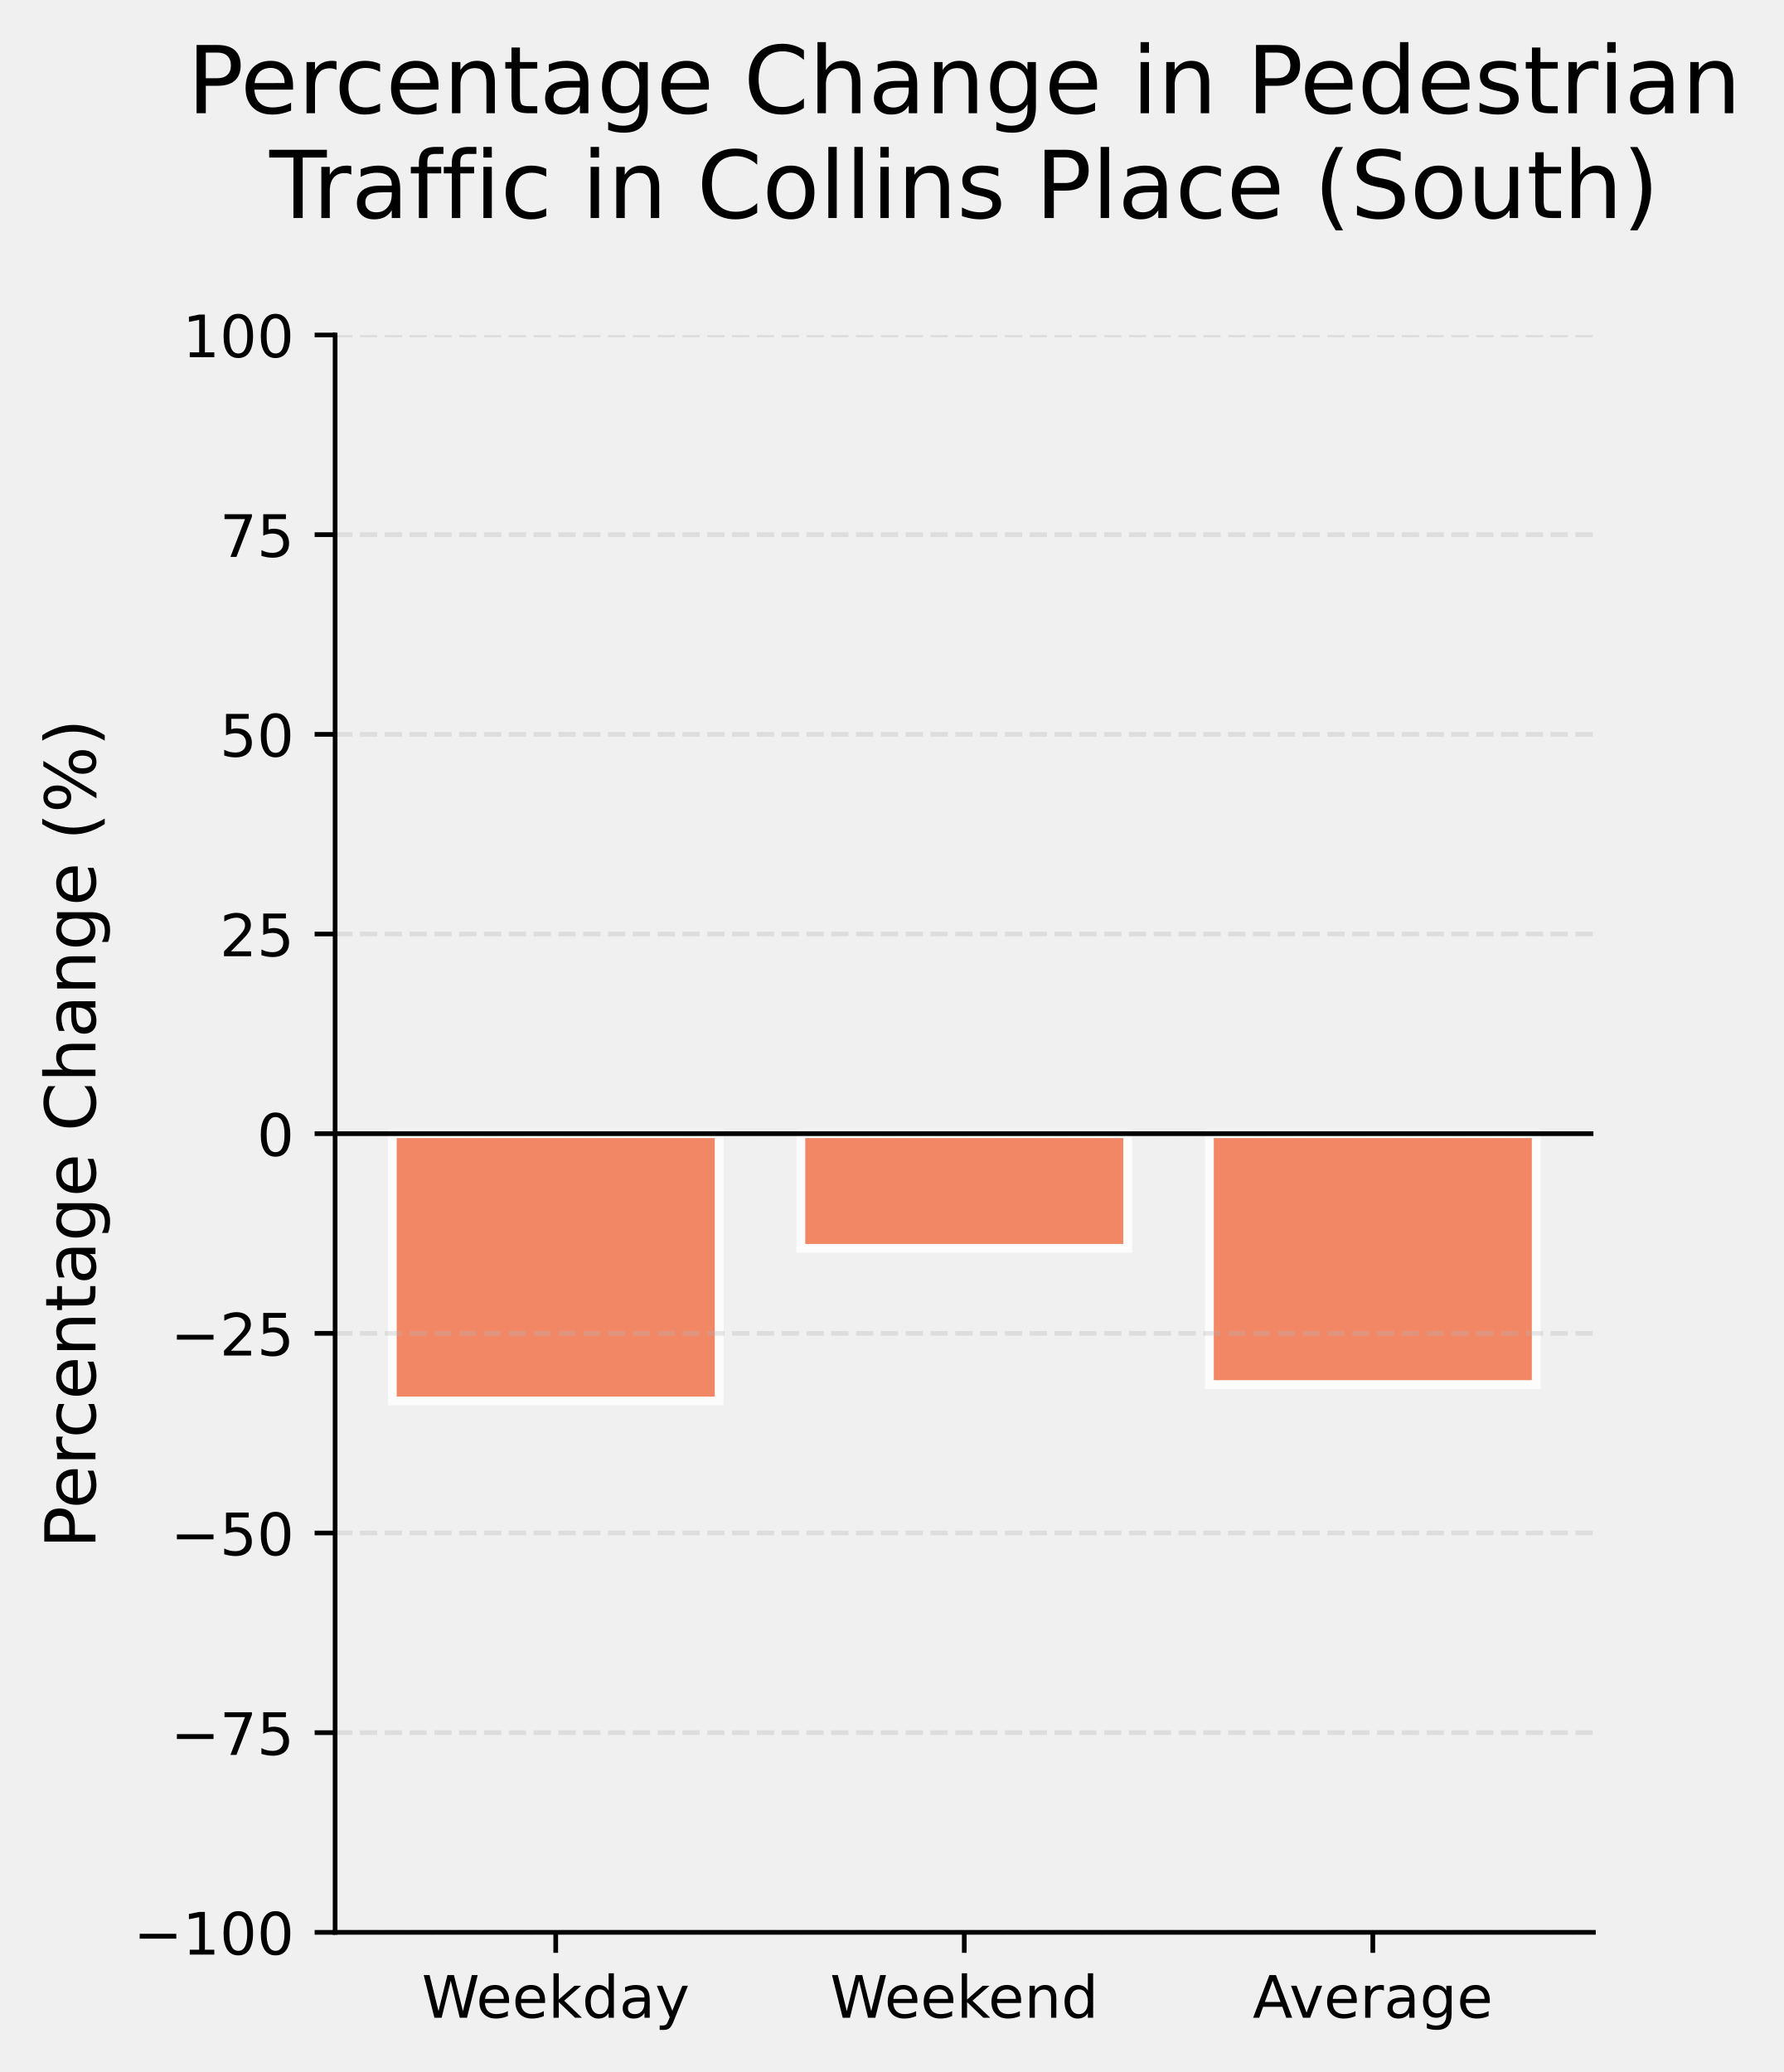
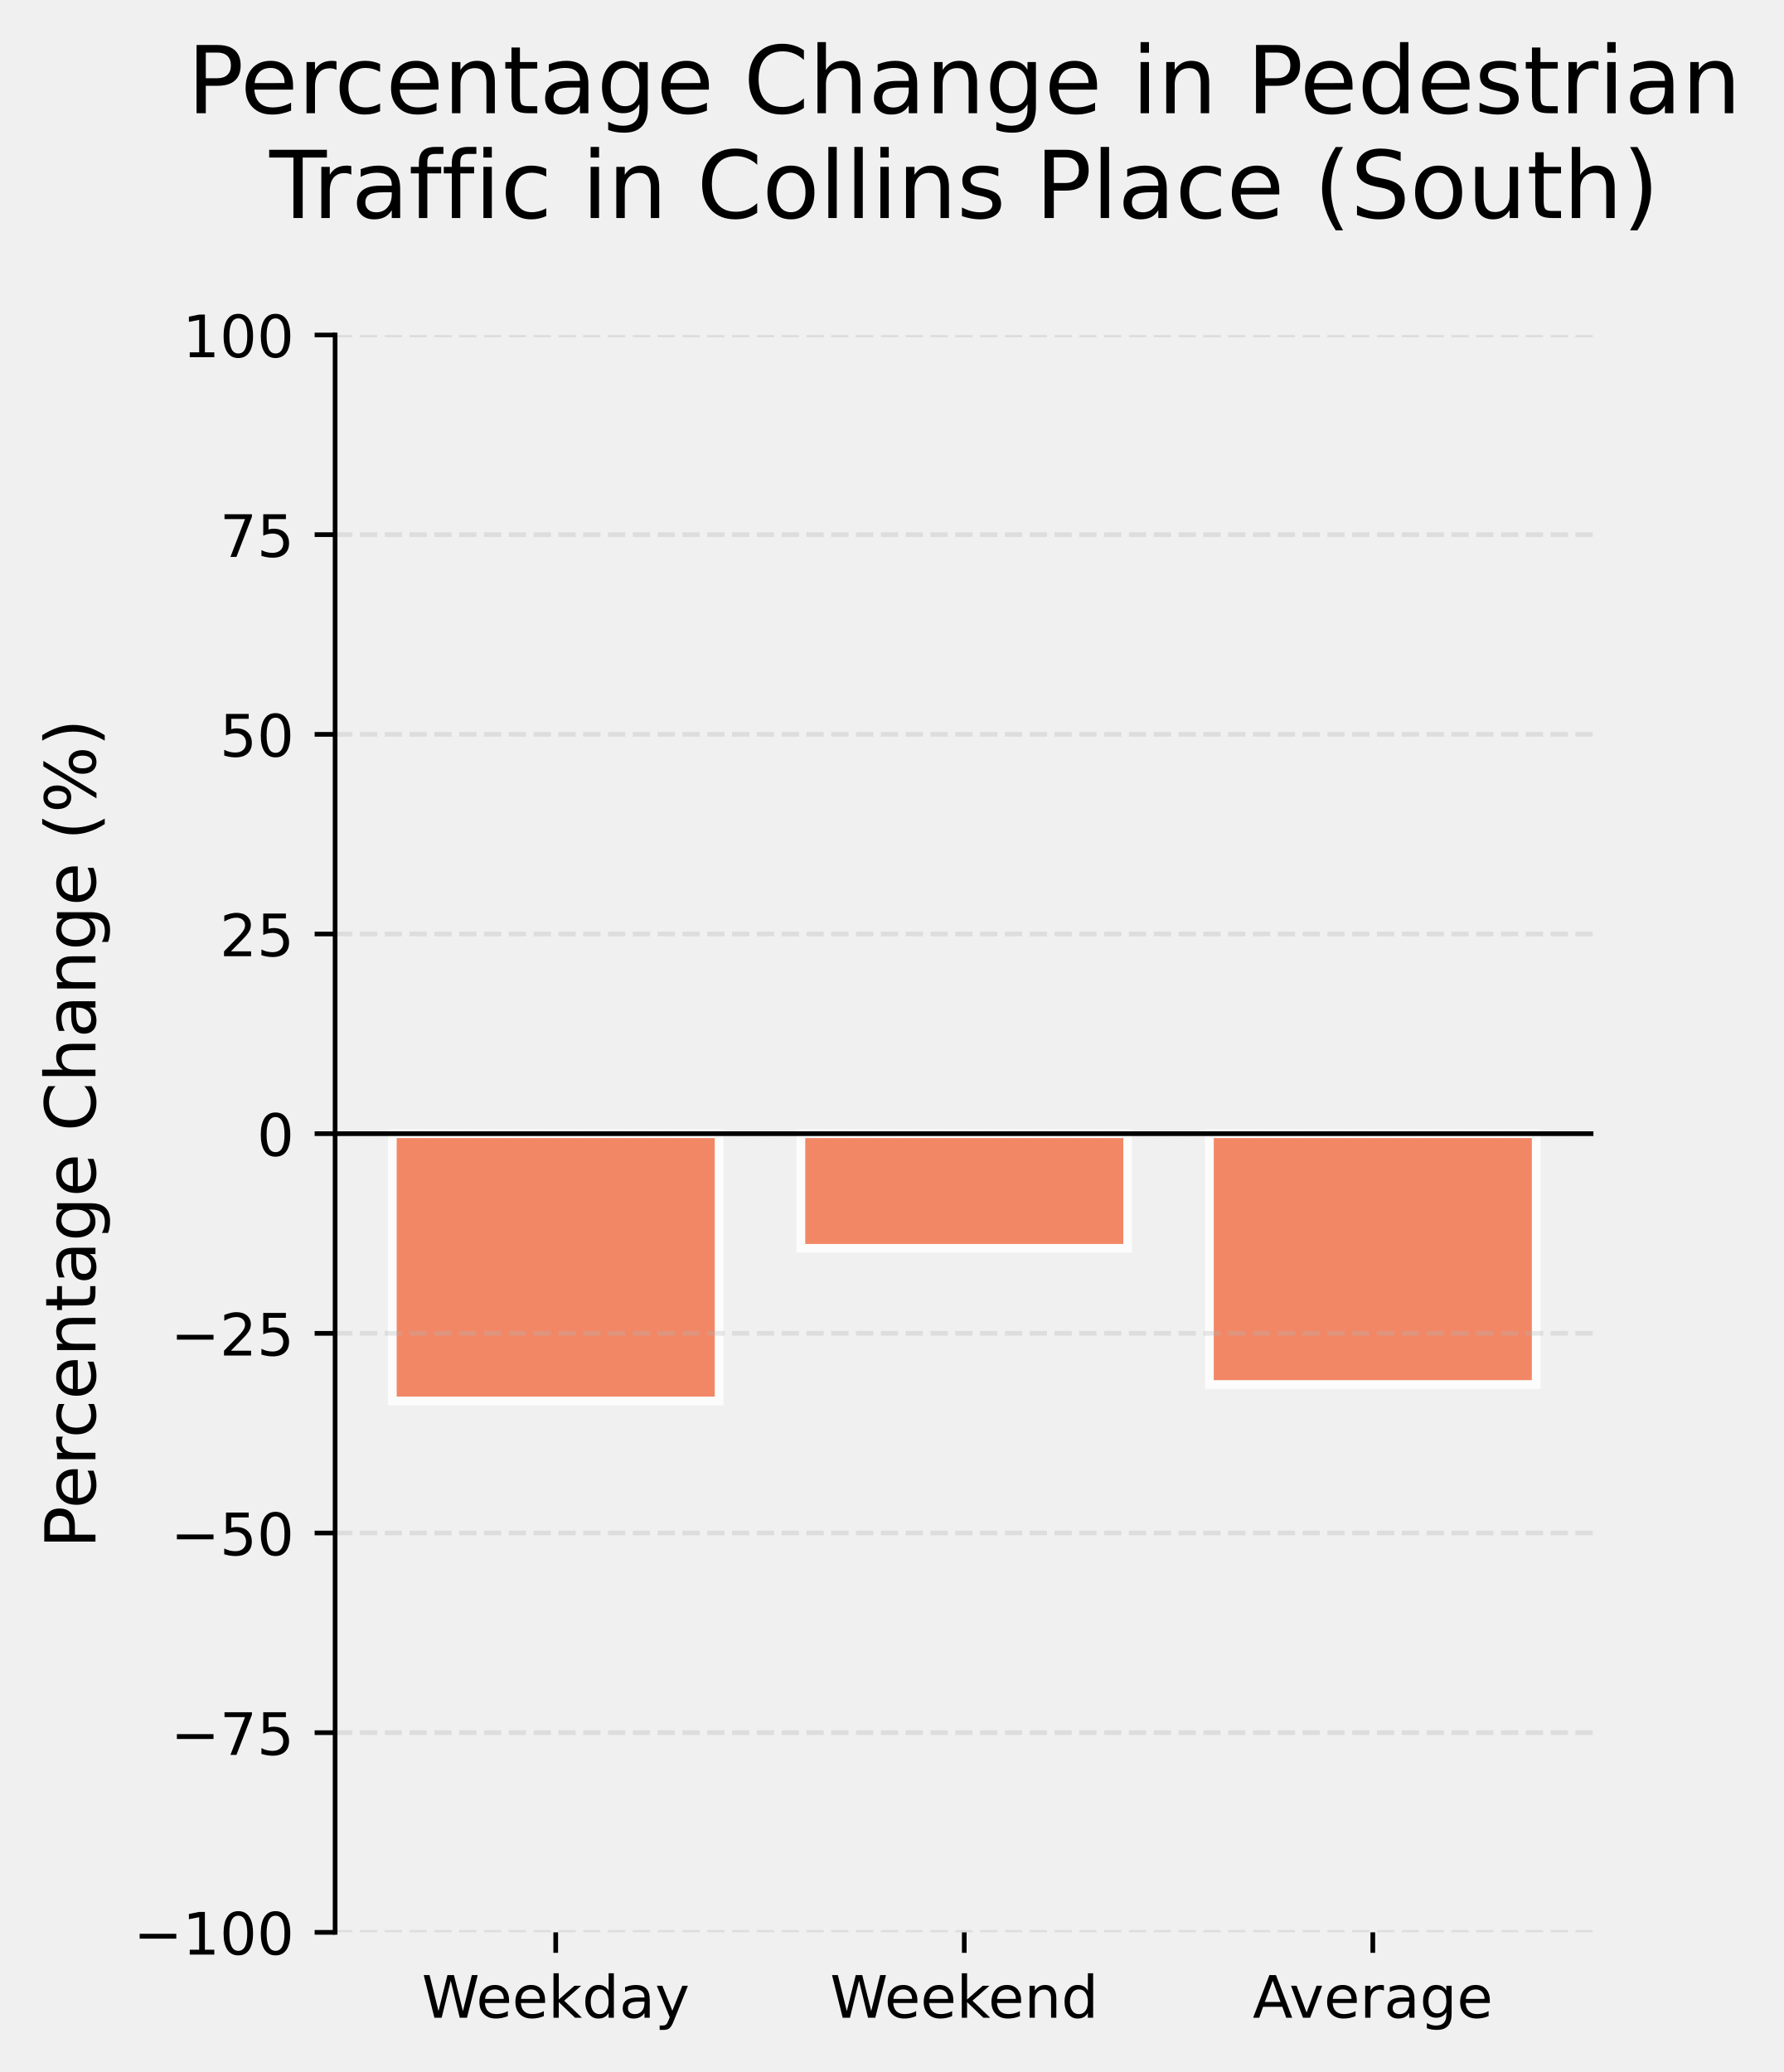
<svg xmlns="http://www.w3.org/2000/svg" xmlns:xlink="http://www.w3.org/1999/xlink" width="304.812pt" height="354.248pt" viewBox="0 0 304.812 354.248" version="1.1">
  <defs>
    <style type="text/css">*{stroke-linejoin: round; stroke-linecap: butt}</style>
  </defs>
  <g id="figure_1">
    <g id="patch_1">
      <path d="M 0 354.248  L 304.812 354.248  L 304.812 0  L 0 0  L 0 354.248  z " style="fill: none" />
    </g>
    <g id="axes_1">
      <g id="patch_2">
        <path d="M 57.281 330.37  L 272.361 330.37  L 272.361 57.274  L 57.281 57.274  L 57.281 330.37  z " style="fill: none" />
      </g>
      <g id="patch_3">
-         <path d="M 67.057 193.822  L 122.922 193.822  L 122.922 239.529  L 67.057 239.529  z " clip-path="url(#p37775b4187)" style="fill: #f36d43; opacity: 0.8; stroke: #ffffff; stroke-width: 1.5; stroke-linejoin: miter" />
+         <path d="M 67.057 193.822  L 122.922 193.822  L 122.922 239.529  L 67.057 239.529  z " clip-path="url(#p3addc71aba)" style="fill: #f36d43; opacity: 0.8; stroke: #ffffff; stroke-width: 1.5; stroke-linejoin: miter" />
      </g>
      <g id="patch_4">
-         <path d="M 136.888 193.822  L 192.753 193.822  L 192.753 213.43  L 136.888 213.43  z " clip-path="url(#p37775b4187)" style="fill: #f36d43; opacity: 0.8; stroke: #ffffff; stroke-width: 1.5; stroke-linejoin: miter" />
+         <path d="M 136.888 193.822  L 192.753 193.822  L 192.753 213.43  L 136.888 213.43  z " clip-path="url(#p3addc71aba)" style="fill: #f36d43; opacity: 0.8; stroke: #ffffff; stroke-width: 1.5; stroke-linejoin: miter" />
      </g>
      <g id="patch_5">
-         <path d="M 206.72 193.822  L 262.585 193.822  L 262.585 236.716  L 206.72 236.716  z " clip-path="url(#p37775b4187)" style="fill: #f36d43; opacity: 0.8; stroke: #ffffff; stroke-width: 1.5; stroke-linejoin: miter" />
+         <path d="M 206.72 193.822  L 262.585 193.822  L 262.585 236.716  L 206.72 236.716  z " clip-path="url(#p3addc71aba)" style="fill: #f36d43; opacity: 0.8; stroke: #ffffff; stroke-width: 1.5; stroke-linejoin: miter" />
      </g>
      <g id="matplotlib.axis_1">
        <g id="xtick_1">
          <g id="line2d_1">
            <defs>
-               <path id="me9bfffc515" d="M 0 0  L 0 3.5  " style="stroke: #000000; stroke-width: 0.8" />
+               <path id="mac07d79edf" d="M 0 0  L 0 3.5  " style="stroke: #000000; stroke-width: 0.8" />
            </defs>
            <g>
-               <use xlink:href="#me9bfffc515" x="94.99" y="330.37" style="stroke: #000000; stroke-width: 0.8" />
+               <use xlink:href="#mac07d79edf" x="94.99" y="330.37" style="stroke: #000000; stroke-width: 0.8" />
            </g>
          </g>
          <g id="text_1">
            <g transform="translate(72.09368 344.9684) scale(0.1 -0.1)">
              <defs>
                <path id="DejaVuSans-57" d="M 213 4666  L 850 4666  L 1831 722  L 2809 4666  L 3519 4666  L 4500 722  L 5478 4666  L 6119 4666  L 4947 0  L 4153 0  L 3169 4050  L 2175 0  L 1381 0  L 213 4666  z " transform="scale(0.015625)" />
                <path id="DejaVuSans-65" d="M 3597 1894  L 3597 1613  L 953 1613  Q 991 1019 1311 708  Q 1631 397 2203 397  Q 2534 397 2845 478  Q 3156 559 3463 722  L 3463 178  Q 3153 47 2828 -22  Q 2503 -91 2169 -91  Q 1331 -91 842 396  Q 353 884 353 1716  Q 353 2575 817 3079  Q 1281 3584 2069 3584  Q 2775 3584 3186 3129  Q 3597 2675 3597 1894  z M 3022 2063  Q 3016 2534 2758 2815  Q 2500 3097 2075 3097  Q 1594 3097 1305 2825  Q 1016 2553 972 2059  L 3022 2063  z " transform="scale(0.015625)" />
                <path id="DejaVuSans-6b" d="M 581 4863  L 1159 4863  L 1159 1991  L 2875 3500  L 3609 3500  L 1753 1863  L 3688 0  L 2938 0  L 1159 1709  L 1159 0  L 581 0  L 581 4863  z " transform="scale(0.015625)" />
                <path id="DejaVuSans-64" d="M 2906 2969  L 2906 4863  L 3481 4863  L 3481 0  L 2906 0  L 2906 525  Q 2725 213 2448 61  Q 2172 -91 1784 -91  Q 1150 -91 751 415  Q 353 922 353 1747  Q 353 2572 751 3078  Q 1150 3584 1784 3584  Q 2172 3584 2448 3432  Q 2725 3281 2906 2969  z M 947 1747  Q 947 1113 1208 752  Q 1469 391 1925 391  Q 2381 391 2643 752  Q 2906 1113 2906 1747  Q 2906 2381 2643 2742  Q 2381 3103 1925 3103  Q 1469 3103 1208 2742  Q 947 2381 947 1747  z " transform="scale(0.015625)" />
                <path id="DejaVuSans-61" d="M 2194 1759  Q 1497 1759 1228 1600  Q 959 1441 959 1056  Q 959 750 1161 570  Q 1363 391 1709 391  Q 2188 391 2477 730  Q 2766 1069 2766 1631  L 2766 1759  L 2194 1759  z M 3341 1997  L 3341 0  L 2766 0  L 2766 531  Q 2569 213 2275 61  Q 1981 -91 1556 -91  Q 1019 -91 701 211  Q 384 513 384 1019  Q 384 1609 779 1909  Q 1175 2209 1959 2209  L 2766 2209  L 2766 2266  Q 2766 2663 2505 2880  Q 2244 3097 1772 3097  Q 1472 3097 1187 3025  Q 903 2953 641 2809  L 641 3341  Q 956 3463 1253 3523  Q 1550 3584 1831 3584  Q 2591 3584 2966 3190  Q 3341 2797 3341 1997  z " transform="scale(0.015625)" />
                <path id="DejaVuSans-79" d="M 2059 -325  Q 1816 -950 1584 -1140  Q 1353 -1331 966 -1331  L 506 -1331  L 506 -850  L 844 -850  Q 1081 -850 1212 -737  Q 1344 -625 1503 -206  L 1606 56  L 191 3500  L 800 3500  L 1894 763  L 2988 3500  L 3597 3500  L 2059 -325  z " transform="scale(0.015625)" />
              </defs>
              <use xlink:href="#DejaVuSans-57" />
              <use xlink:href="#DejaVuSans-65" transform="translate(93.00195 0)" />
              <use xlink:href="#DejaVuSans-65" transform="translate(154.5254 0)" />
              <use xlink:href="#DejaVuSans-6b" transform="translate(216.0488 0)" />
              <use xlink:href="#DejaVuSans-64" transform="translate(273.959 0)" />
              <use xlink:href="#DejaVuSans-61" transform="translate(337.4355 0)" />
              <use xlink:href="#DejaVuSans-79" transform="translate(398.7148 0)" />
            </g>
          </g>
        </g>
        <g id="xtick_2">
          <g id="line2d_2">
            <g>
-               <use xlink:href="#me9bfffc515" x="164.821" y="330.37" style="stroke: #000000; stroke-width: 0.8" />
+               <use xlink:href="#mac07d79edf" x="164.821" y="330.37" style="stroke: #000000; stroke-width: 0.8" />
            </g>
          </g>
          <g id="text_2">
            <g transform="translate(141.8842 344.9684) scale(0.1 -0.1)">
              <defs>
                <path id="DejaVuSans-6e" d="M 3513 2113  L 3513 0  L 2938 0  L 2938 2094  Q 2938 2591 2744 2837  Q 2550 3084 2163 3084  Q 1697 3084 1428 2787  Q 1159 2491 1159 1978  L 1159 0  L 581 0  L 581 3500  L 1159 3500  L 1159 2956  Q 1366 3272 1645 3428  Q 1925 3584 2291 3584  Q 2894 3584 3203 3211  Q 3513 2838 3513 2113  z " transform="scale(0.015625)" />
              </defs>
              <use xlink:href="#DejaVuSans-57" />
              <use xlink:href="#DejaVuSans-65" transform="translate(93.00195 0)" />
              <use xlink:href="#DejaVuSans-65" transform="translate(154.5254 0)" />
              <use xlink:href="#DejaVuSans-6b" transform="translate(216.0488 0)" />
              <use xlink:href="#DejaVuSans-65" transform="translate(270.334 0)" />
              <use xlink:href="#DejaVuSans-6e" transform="translate(331.8574 0)" />
              <use xlink:href="#DejaVuSans-64" transform="translate(395.2363 0)" />
            </g>
          </g>
        </g>
        <g id="xtick_3">
          <g id="line2d_3">
            <g>
-               <use xlink:href="#me9bfffc515" x="234.652" y="330.37" style="stroke: #000000; stroke-width: 0.8" />
+               <use xlink:href="#mac07d79edf" x="234.652" y="330.37" style="stroke: #000000; stroke-width: 0.8" />
            </g>
          </g>
          <g id="text_3">
            <g transform="translate(214.1193 344.9684) scale(0.1 -0.1)">
              <defs>
                <path id="DejaVuSans-41" d="M 2188 4044  L 1331 1722  L 3047 1722  L 2188 4044  z M 1831 4666  L 2547 4666  L 4325 0  L 3669 0  L 3244 1197  L 1141 1197  L 716 0  L 50 0  L 1831 4666  z " transform="scale(0.015625)" />
                <path id="DejaVuSans-76" d="M 191 3500  L 800 3500  L 1894 563  L 2988 3500  L 3597 3500  L 2284 0  L 1503 0  L 191 3500  z " transform="scale(0.015625)" />
                <path id="DejaVuSans-72" d="M 2631 2963  Q 2534 3019 2420 3045  Q 2306 3072 2169 3072  Q 1681 3072 1420 2755  Q 1159 2438 1159 1844  L 1159 0  L 581 0  L 581 3500  L 1159 3500  L 1159 2956  Q 1341 3275 1631 3429  Q 1922 3584 2338 3584  Q 2397 3584 2469 3576  Q 2541 3569 2628 3553  L 2631 2963  z " transform="scale(0.015625)" />
                <path id="DejaVuSans-67" d="M 2906 1791  Q 2906 2416 2648 2759  Q 2391 3103 1925 3103  Q 1463 3103 1205 2759  Q 947 2416 947 1791  Q 947 1169 1205 825  Q 1463 481 1925 481  Q 2391 481 2648 825  Q 2906 1169 2906 1791  z M 3481 434  Q 3481 -459 3084 -895  Q 2688 -1331 1869 -1331  Q 1566 -1331 1297 -1286  Q 1028 -1241 775 -1147  L 775 -588  Q 1028 -725 1275 -790  Q 1522 -856 1778 -856  Q 2344 -856 2625 -561  Q 2906 -266 2906 331  L 2906 616  Q 2728 306 2450 153  Q 2172 0 1784 0  Q 1141 0 747 490  Q 353 981 353 1791  Q 353 2603 747 3093  Q 1141 3584 1784 3584  Q 2172 3584 2450 3431  Q 2728 3278 2906 2969  L 2906 3500  L 3481 3500  L 3481 434  z " transform="scale(0.015625)" />
              </defs>
              <use xlink:href="#DejaVuSans-41" />
              <use xlink:href="#DejaVuSans-76" transform="translate(62.5332 0)" />
              <use xlink:href="#DejaVuSans-65" transform="translate(121.7129 0)" />
              <use xlink:href="#DejaVuSans-72" transform="translate(183.2363 0)" />
              <use xlink:href="#DejaVuSans-61" transform="translate(224.3496 0)" />
              <use xlink:href="#DejaVuSans-67" transform="translate(285.6289 0)" />
              <use xlink:href="#DejaVuSans-65" transform="translate(349.1055 0)" />
            </g>
          </g>
        </g>
      </g>
      <g id="matplotlib.axis_2">
        <g id="ytick_1">
          <g id="line2d_4">
-             <path d="M 57.281 330.37  L 272.361 330.37  " clip-path="url(#p37775b4187)" style="fill: none; stroke-dasharray: 2.96,1.28; stroke-dashoffset: 0; stroke: #b0b0b0; stroke-opacity: 0.3; stroke-width: 0.8" />
+             <path d="M 57.281 330.37  L 272.361 330.37  " clip-path="url(#p3addc71aba)" style="fill: none; stroke-dasharray: 2.96,1.28; stroke-dashoffset: 0; stroke: #b0b0b0; stroke-opacity: 0.3; stroke-width: 0.8" />
          </g>
          <g id="line2d_5">
            <defs>
-               <path id="m3c36121fc6" d="M 0 0  L -3.5 0  " style="stroke: #000000; stroke-width: 0.8" />
+               <path id="m66ead1c24c" d="M 0 0  L -3.5 0  " style="stroke: #000000; stroke-width: 0.8" />
            </defs>
            <g>
-               <use xlink:href="#m3c36121fc6" x="57.281" y="330.37" style="stroke: #000000; stroke-width: 0.8" />
+               <use xlink:href="#m66ead1c24c" x="57.281" y="330.37" style="stroke: #000000; stroke-width: 0.8" />
            </g>
          </g>
          <g id="text_4">
            <g transform="translate(22.81375 334.1692) scale(0.1 -0.1)">
              <defs>
                <path id="DejaVuSans-2212" d="M 678 2272  L 4684 2272  L 4684 1741  L 678 1741  L 678 2272  z " transform="scale(0.015625)" />
                <path id="DejaVuSans-31" d="M 794 531  L 1825 531  L 1825 4091  L 703 3866  L 703 4441  L 1819 4666  L 2450 4666  L 2450 531  L 3481 531  L 3481 0  L 794 0  L 794 531  z " transform="scale(0.015625)" />
                <path id="DejaVuSans-30" d="M 2034 4250  Q 1547 4250 1301 3770  Q 1056 3291 1056 2328  Q 1056 1369 1301 889  Q 1547 409 2034 409  Q 2525 409 2770 889  Q 3016 1369 3016 2328  Q 3016 3291 2770 3770  Q 2525 4250 2034 4250  z M 2034 4750  Q 2819 4750 3233 4129  Q 3647 3509 3647 2328  Q 3647 1150 3233 529  Q 2819 -91 2034 -91  Q 1250 -91 836 529  Q 422 1150 422 2328  Q 422 3509 836 4129  Q 1250 4750 2034 4750  z " transform="scale(0.015625)" />
              </defs>
              <use xlink:href="#DejaVuSans-2212" />
              <use xlink:href="#DejaVuSans-31" transform="translate(83.78906 0)" />
              <use xlink:href="#DejaVuSans-30" transform="translate(147.4121 0)" />
              <use xlink:href="#DejaVuSans-30" transform="translate(211.0352 0)" />
            </g>
          </g>
        </g>
        <g id="ytick_2">
          <g id="line2d_6">
-             <path d="M 57.281 296.233  L 272.361 296.233  " clip-path="url(#p37775b4187)" style="fill: none; stroke-dasharray: 2.96,1.28; stroke-dashoffset: 0; stroke: #b0b0b0; stroke-opacity: 0.3; stroke-width: 0.8" />
+             <path d="M 57.281 296.233  L 272.361 296.233  " clip-path="url(#p3addc71aba)" style="fill: none; stroke-dasharray: 2.96,1.28; stroke-dashoffset: 0; stroke: #b0b0b0; stroke-opacity: 0.3; stroke-width: 0.8" />
          </g>
          <g id="line2d_7">
            <g>
-               <use xlink:href="#m3c36121fc6" x="57.281" y="296.233" style="stroke: #000000; stroke-width: 0.8" />
+               <use xlink:href="#m66ead1c24c" x="57.281" y="296.233" style="stroke: #000000; stroke-width: 0.8" />
            </g>
          </g>
          <g id="text_5">
            <g transform="translate(29.17625 300.0322) scale(0.1 -0.1)">
              <defs>
                <path id="DejaVuSans-37" d="M 525 4666  L 3525 4666  L 3525 4397  L 1831 0  L 1172 0  L 2766 4134  L 525 4134  L 525 4666  z " transform="scale(0.015625)" />
                <path id="DejaVuSans-35" d="M 691 4666  L 3169 4666  L 3169 4134  L 1269 4134  L 1269 2991  Q 1406 3038 1543 3061  Q 1681 3084 1819 3084  Q 2600 3084 3056 2656  Q 3513 2228 3513 1497  Q 3513 744 3044 326  Q 2575 -91 1722 -91  Q 1428 -91 1123 -41  Q 819 9 494 109  L 494 744  Q 775 591 1075 516  Q 1375 441 1709 441  Q 2250 441 2565 725  Q 2881 1009 2881 1497  Q 2881 1984 2565 2268  Q 2250 2553 1709 2553  Q 1456 2553 1204 2497  Q 953 2441 691 2322  L 691 4666  z " transform="scale(0.015625)" />
              </defs>
              <use xlink:href="#DejaVuSans-2212" />
              <use xlink:href="#DejaVuSans-37" transform="translate(83.78906 0)" />
              <use xlink:href="#DejaVuSans-35" transform="translate(147.4121 0)" />
            </g>
          </g>
        </g>
        <g id="ytick_3">
          <g id="line2d_8">
-             <path d="M 57.281 262.096  L 272.361 262.096  " clip-path="url(#p37775b4187)" style="fill: none; stroke-dasharray: 2.96,1.28; stroke-dashoffset: 0; stroke: #b0b0b0; stroke-opacity: 0.3; stroke-width: 0.8" />
+             <path d="M 57.281 262.096  L 272.361 262.096  " clip-path="url(#p3addc71aba)" style="fill: none; stroke-dasharray: 2.96,1.28; stroke-dashoffset: 0; stroke: #b0b0b0; stroke-opacity: 0.3; stroke-width: 0.8" />
          </g>
          <g id="line2d_9">
            <g>
-               <use xlink:href="#m3c36121fc6" x="57.281" y="262.096" style="stroke: #000000; stroke-width: 0.8" />
+               <use xlink:href="#m66ead1c24c" x="57.281" y="262.096" style="stroke: #000000; stroke-width: 0.8" />
            </g>
          </g>
          <g id="text_6">
            <g transform="translate(29.17625 265.8952) scale(0.1 -0.1)">
              <use xlink:href="#DejaVuSans-2212" />
              <use xlink:href="#DejaVuSans-35" transform="translate(83.78906 0)" />
              <use xlink:href="#DejaVuSans-30" transform="translate(147.4121 0)" />
            </g>
          </g>
        </g>
        <g id="ytick_4">
          <g id="line2d_10">
-             <path d="M 57.281 227.959  L 272.361 227.959  " clip-path="url(#p37775b4187)" style="fill: none; stroke-dasharray: 2.96,1.28; stroke-dashoffset: 0; stroke: #b0b0b0; stroke-opacity: 0.3; stroke-width: 0.8" />
+             <path d="M 57.281 227.959  L 272.361 227.959  " clip-path="url(#p3addc71aba)" style="fill: none; stroke-dasharray: 2.96,1.28; stroke-dashoffset: 0; stroke: #b0b0b0; stroke-opacity: 0.3; stroke-width: 0.8" />
          </g>
          <g id="line2d_11">
            <g>
-               <use xlink:href="#m3c36121fc6" x="57.281" y="227.959" style="stroke: #000000; stroke-width: 0.8" />
+               <use xlink:href="#m66ead1c24c" x="57.281" y="227.959" style="stroke: #000000; stroke-width: 0.8" />
            </g>
          </g>
          <g id="text_7">
            <g transform="translate(29.17625 231.7582) scale(0.1 -0.1)">
              <defs>
                <path id="DejaVuSans-32" d="M 1228 531  L 3431 531  L 3431 0  L 469 0  L 469 531  Q 828 903 1448 1529  Q 2069 2156 2228 2338  Q 2531 2678 2651 2914  Q 2772 3150 2772 3378  Q 2772 3750 2511 3984  Q 2250 4219 1831 4219  Q 1534 4219 1204 4116  Q 875 4013 500 3803  L 500 4441  Q 881 4594 1212 4672  Q 1544 4750 1819 4750  Q 2544 4750 2975 4387  Q 3406 4025 3406 3419  Q 3406 3131 3298 2873  Q 3191 2616 2906 2266  Q 2828 2175 2409 1742  Q 1991 1309 1228 531  z " transform="scale(0.015625)" />
              </defs>
              <use xlink:href="#DejaVuSans-2212" />
              <use xlink:href="#DejaVuSans-32" transform="translate(83.78906 0)" />
              <use xlink:href="#DejaVuSans-35" transform="translate(147.4121 0)" />
            </g>
          </g>
        </g>
        <g id="ytick_5">
          <g id="line2d_12">
-             <path d="M 57.281 193.822  L 272.361 193.822  " clip-path="url(#p37775b4187)" style="fill: none; stroke-dasharray: 2.96,1.28; stroke-dashoffset: 0; stroke: #b0b0b0; stroke-opacity: 0.3; stroke-width: 0.8" />
+             <path d="M 57.281 193.822  L 272.361 193.822  " clip-path="url(#p3addc71aba)" style="fill: none; stroke-dasharray: 2.96,1.28; stroke-dashoffset: 0; stroke: #b0b0b0; stroke-opacity: 0.3; stroke-width: 0.8" />
          </g>
          <g id="line2d_13">
            <g>
-               <use xlink:href="#m3c36121fc6" x="57.281" y="193.822" style="stroke: #000000; stroke-width: 0.8" />
+               <use xlink:href="#m66ead1c24c" x="57.281" y="193.822" style="stroke: #000000; stroke-width: 0.8" />
            </g>
          </g>
          <g id="text_8">
            <g transform="translate(43.91844 197.6212) scale(0.1 -0.1)">
              <use xlink:href="#DejaVuSans-30" />
            </g>
          </g>
        </g>
        <g id="ytick_6">
          <g id="line2d_14">
-             <path d="M 57.281 159.685  L 272.361 159.685  " clip-path="url(#p37775b4187)" style="fill: none; stroke-dasharray: 2.96,1.28; stroke-dashoffset: 0; stroke: #b0b0b0; stroke-opacity: 0.3; stroke-width: 0.8" />
+             <path d="M 57.281 159.685  L 272.361 159.685  " clip-path="url(#p3addc71aba)" style="fill: none; stroke-dasharray: 2.96,1.28; stroke-dashoffset: 0; stroke: #b0b0b0; stroke-opacity: 0.3; stroke-width: 0.8" />
          </g>
          <g id="line2d_15">
            <g>
-               <use xlink:href="#m3c36121fc6" x="57.281" y="159.685" style="stroke: #000000; stroke-width: 0.8" />
+               <use xlink:href="#m66ead1c24c" x="57.281" y="159.685" style="stroke: #000000; stroke-width: 0.8" />
            </g>
          </g>
          <g id="text_9">
            <g transform="translate(37.55594 163.4842) scale(0.1 -0.1)">
              <use xlink:href="#DejaVuSans-32" />
              <use xlink:href="#DejaVuSans-35" transform="translate(63.62305 0)" />
            </g>
          </g>
        </g>
        <g id="ytick_7">
          <g id="line2d_16">
-             <path d="M 57.281 125.548  L 272.361 125.548  " clip-path="url(#p37775b4187)" style="fill: none; stroke-dasharray: 2.96,1.28; stroke-dashoffset: 0; stroke: #b0b0b0; stroke-opacity: 0.3; stroke-width: 0.8" />
+             <path d="M 57.281 125.548  L 272.361 125.548  " clip-path="url(#p3addc71aba)" style="fill: none; stroke-dasharray: 2.96,1.28; stroke-dashoffset: 0; stroke: #b0b0b0; stroke-opacity: 0.3; stroke-width: 0.8" />
          </g>
          <g id="line2d_17">
            <g>
-               <use xlink:href="#m3c36121fc6" x="57.281" y="125.548" style="stroke: #000000; stroke-width: 0.8" />
+               <use xlink:href="#m66ead1c24c" x="57.281" y="125.548" style="stroke: #000000; stroke-width: 0.8" />
            </g>
          </g>
          <g id="text_10">
            <g transform="translate(37.55594 129.3472) scale(0.1 -0.1)">
              <use xlink:href="#DejaVuSans-35" />
              <use xlink:href="#DejaVuSans-30" transform="translate(63.62305 0)" />
            </g>
          </g>
        </g>
        <g id="ytick_8">
          <g id="line2d_18">
-             <path d="M 57.281 91.411  L 272.361 91.411  " clip-path="url(#p37775b4187)" style="fill: none; stroke-dasharray: 2.96,1.28; stroke-dashoffset: 0; stroke: #b0b0b0; stroke-opacity: 0.3; stroke-width: 0.8" />
+             <path d="M 57.281 91.411  L 272.361 91.411  " clip-path="url(#p3addc71aba)" style="fill: none; stroke-dasharray: 2.96,1.28; stroke-dashoffset: 0; stroke: #b0b0b0; stroke-opacity: 0.3; stroke-width: 0.8" />
          </g>
          <g id="line2d_19">
            <g>
-               <use xlink:href="#m3c36121fc6" x="57.281" y="91.411" style="stroke: #000000; stroke-width: 0.8" />
+               <use xlink:href="#m66ead1c24c" x="57.281" y="91.411" style="stroke: #000000; stroke-width: 0.8" />
            </g>
          </g>
          <g id="text_11">
            <g transform="translate(37.55594 95.21022) scale(0.1 -0.1)">
              <use xlink:href="#DejaVuSans-37" />
              <use xlink:href="#DejaVuSans-35" transform="translate(63.62305 0)" />
            </g>
          </g>
        </g>
        <g id="ytick_9">
          <g id="line2d_20">
-             <path d="M 57.281 57.274  L 272.361 57.274  " clip-path="url(#p37775b4187)" style="fill: none; stroke-dasharray: 2.96,1.28; stroke-dashoffset: 0; stroke: #b0b0b0; stroke-opacity: 0.3; stroke-width: 0.8" />
+             <path d="M 57.281 57.274  L 272.361 57.274  " clip-path="url(#p3addc71aba)" style="fill: none; stroke-dasharray: 2.96,1.28; stroke-dashoffset: 0; stroke: #b0b0b0; stroke-opacity: 0.3; stroke-width: 0.8" />
          </g>
          <g id="line2d_21">
            <g>
-               <use xlink:href="#m3c36121fc6" x="57.281" y="57.274" style="stroke: #000000; stroke-width: 0.8" />
+               <use xlink:href="#m66ead1c24c" x="57.281" y="57.274" style="stroke: #000000; stroke-width: 0.8" />
            </g>
          </g>
          <g id="text_12">
            <g transform="translate(31.19344 61.07322) scale(0.1 -0.1)">
              <use xlink:href="#DejaVuSans-31" />
              <use xlink:href="#DejaVuSans-30" transform="translate(63.62305 0)" />
              <use xlink:href="#DejaVuSans-30" transform="translate(127.2461 0)" />
            </g>
          </g>
        </g>
        <g id="text_13">
          <g transform="translate(16.31812 264.7382) rotate(-90) scale(0.12 -0.12)">
            <defs>
              <path id="DejaVuSans-50" d="M 1259 4147  L 1259 2394  L 2053 2394  Q 2494 2394 2734 2622  Q 2975 2850 2975 3272  Q 2975 3691 2734 3919  Q 2494 4147 2053 4147  L 1259 4147  z M 628 4666  L 2053 4666  Q 2838 4666 3239 4311  Q 3641 3956 3641 3272  Q 3641 2581 3239 2228  Q 2838 1875 2053 1875  L 1259 1875  L 1259 0  L 628 0  L 628 4666  z " transform="scale(0.015625)" />
              <path id="DejaVuSans-63" d="M 3122 3366  L 3122 2828  Q 2878 2963 2633 3030  Q 2388 3097 2138 3097  Q 1578 3097 1268 2742  Q 959 2388 959 1747  Q 959 1106 1268 751  Q 1578 397 2138 397  Q 2388 397 2633 464  Q 2878 531 3122 666  L 3122 134  Q 2881 22 2623 -34  Q 2366 -91 2075 -91  Q 1284 -91 818 406  Q 353 903 353 1747  Q 353 2603 823 3093  Q 1294 3584 2113 3584  Q 2378 3584 2631 3529  Q 2884 3475 3122 3366  z " transform="scale(0.015625)" />
              <path id="DejaVuSans-74" d="M 1172 4494  L 1172 3500  L 2356 3500  L 2356 3053  L 1172 3053  L 1172 1153  Q 1172 725 1289 603  Q 1406 481 1766 481  L 2356 481  L 2356 0  L 1766 0  Q 1100 0 847 248  Q 594 497 594 1153  L 594 3053  L 172 3053  L 172 3500  L 594 3500  L 594 4494  L 1172 4494  z " transform="scale(0.015625)" />
              <path id="DejaVuSans-20" transform="scale(0.015625)" />
              <path id="DejaVuSans-43" d="M 4122 4306  L 4122 3641  Q 3803 3938 3442 4084  Q 3081 4231 2675 4231  Q 1875 4231 1450 3742  Q 1025 3253 1025 2328  Q 1025 1406 1450 917  Q 1875 428 2675 428  Q 3081 428 3442 575  Q 3803 722 4122 1019  L 4122 359  Q 3791 134 3420 21  Q 3050 -91 2638 -91  Q 1578 -91 968 557  Q 359 1206 359 2328  Q 359 3453 968 4101  Q 1578 4750 2638 4750  Q 3056 4750 3426 4639  Q 3797 4528 4122 4306  z " transform="scale(0.015625)" />
              <path id="DejaVuSans-68" d="M 3513 2113  L 3513 0  L 2938 0  L 2938 2094  Q 2938 2591 2744 2837  Q 2550 3084 2163 3084  Q 1697 3084 1428 2787  Q 1159 2491 1159 1978  L 1159 0  L 581 0  L 581 4863  L 1159 4863  L 1159 2956  Q 1366 3272 1645 3428  Q 1925 3584 2291 3584  Q 2894 3584 3203 3211  Q 3513 2838 3513 2113  z " transform="scale(0.015625)" />
              <path id="DejaVuSans-28" d="M 1984 4856  Q 1566 4138 1362 3434  Q 1159 2731 1159 2009  Q 1159 1288 1364 580  Q 1569 -128 1984 -844  L 1484 -844  Q 1016 -109 783 600  Q 550 1309 550 2009  Q 550 2706 781 3412  Q 1013 4119 1484 4856  L 1984 4856  z " transform="scale(0.015625)" />
              <path id="DejaVuSans-25" d="M 4653 2053  Q 4381 2053 4226 1822  Q 4072 1591 4072 1178  Q 4072 772 4226 539  Q 4381 306 4653 306  Q 4919 306 5073 539  Q 5228 772 5228 1178  Q 5228 1588 5073 1820  Q 4919 2053 4653 2053  z M 4653 2450  Q 5147 2450 5437 2106  Q 5728 1763 5728 1178  Q 5728 594 5436 251  Q 5144 -91 4653 -91  Q 4153 -91 3862 251  Q 3572 594 3572 1178  Q 3572 1766 3864 2108  Q 4156 2450 4653 2450  z M 1428 4353  Q 1159 4353 1004 4120  Q 850 3888 850 3481  Q 850 3069 1003 2837  Q 1156 2606 1428 2606  Q 1700 2606 1854 2837  Q 2009 3069 2009 3481  Q 2009 3884 1853 4118  Q 1697 4353 1428 4353  z M 4250 4750  L 4750 4750  L 1831 -91  L 1331 -91  L 4250 4750  z M 1428 4750  Q 1922 4750 2215 4408  Q 2509 4066 2509 3481  Q 2509 2891 2217 2550  Q 1925 2209 1428 2209  Q 931 2209 642 2551  Q 353 2894 353 3481  Q 353 4063 643 4406  Q 934 4750 1428 4750  z " transform="scale(0.015625)" />
              <path id="DejaVuSans-29" d="M 513 4856  L 1013 4856  Q 1481 4119 1714 3412  Q 1947 2706 1947 2009  Q 1947 1309 1714 600  Q 1481 -109 1013 -844  L 513 -844  Q 928 -128 1133 580  Q 1338 1288 1338 2009  Q 1338 2731 1133 3434  Q 928 4138 513 4856  z " transform="scale(0.015625)" />
            </defs>
            <use xlink:href="#DejaVuSans-50" />
            <use xlink:href="#DejaVuSans-65" transform="translate(56.67773 0)" />
            <use xlink:href="#DejaVuSans-72" transform="translate(118.2012 0)" />
            <use xlink:href="#DejaVuSans-63" transform="translate(157.0645 0)" />
            <use xlink:href="#DejaVuSans-65" transform="translate(212.0449 0)" />
            <use xlink:href="#DejaVuSans-6e" transform="translate(273.5684 0)" />
            <use xlink:href="#DejaVuSans-74" transform="translate(336.9473 0)" />
            <use xlink:href="#DejaVuSans-61" transform="translate(376.1562 0)" />
            <use xlink:href="#DejaVuSans-67" transform="translate(437.4355 0)" />
            <use xlink:href="#DejaVuSans-65" transform="translate(500.9121 0)" />
            <use xlink:href="#DejaVuSans-20" transform="translate(562.4355 0)" />
            <use xlink:href="#DejaVuSans-43" transform="translate(594.2227 0)" />
            <use xlink:href="#DejaVuSans-68" transform="translate(664.0469 0)" />
            <use xlink:href="#DejaVuSans-61" transform="translate(727.4258 0)" />
            <use xlink:href="#DejaVuSans-6e" transform="translate(788.7051 0)" />
            <use xlink:href="#DejaVuSans-67" transform="translate(852.084 0)" />
            <use xlink:href="#DejaVuSans-65" transform="translate(915.5605 0)" />
            <use xlink:href="#DejaVuSans-20" transform="translate(977.084 0)" />
            <use xlink:href="#DejaVuSans-28" transform="translate(1008.871 0)" />
            <use xlink:href="#DejaVuSans-25" transform="translate(1047.885 0)" />
            <use xlink:href="#DejaVuSans-29" transform="translate(1142.904 0)" />
          </g>
        </g>
      </g>
      <g id="line2d_22">
-         <path d="M 57.281 193.822  L 272.361 193.822  " clip-path="url(#p37775b4187)" style="fill: none; stroke: #000000; stroke-width: 0.8; stroke-linecap: square" />
+         <path d="M 57.281 193.822  L 272.361 193.822  " clip-path="url(#p3addc71aba)" style="fill: none; stroke: #000000; stroke-width: 0.8; stroke-linecap: square" />
      </g>
      <g id="patch_6">
        <path d="M 57.281 330.37  L 57.281 57.274  " style="fill: none; stroke: #000000; stroke-width: 0.8; stroke-linejoin: miter; stroke-linecap: square" />
-       </g>
-       <g id="patch_7">
-         <path d="M 57.281 330.37  L 272.361 330.37  " style="fill: none; stroke: #000000; stroke-width: 0.8; stroke-linejoin: miter; stroke-linecap: square" />
      </g>
      <g id="text_14">
        <g transform="translate(32.02969 19.3575) scale(0.16 -0.16)">
          <defs>
            <path id="DejaVuSans-69" d="M 603 3500  L 1178 3500  L 1178 0  L 603 0  L 603 3500  z M 603 4863  L 1178 4863  L 1178 4134  L 603 4134  L 603 4863  z " transform="scale(0.015625)" />
            <path id="DejaVuSans-73" d="M 2834 3397  L 2834 2853  Q 2591 2978 2328 3040  Q 2066 3103 1784 3103  Q 1356 3103 1142 2972  Q 928 2841 928 2578  Q 928 2378 1081 2264  Q 1234 2150 1697 2047  L 1894 2003  Q 2506 1872 2764 1633  Q 3022 1394 3022 966  Q 3022 478 2636 193  Q 2250 -91 1575 -91  Q 1294 -91 989 -36  Q 684 19 347 128  L 347 722  Q 666 556 975 473  Q 1284 391 1588 391  Q 1994 391 2212 530  Q 2431 669 2431 922  Q 2431 1156 2273 1281  Q 2116 1406 1581 1522  L 1381 1569  Q 847 1681 609 1914  Q 372 2147 372 2553  Q 372 3047 722 3315  Q 1072 3584 1716 3584  Q 2034 3584 2315 3537  Q 2597 3491 2834 3397  z " transform="scale(0.015625)" />
          </defs>
          <use xlink:href="#DejaVuSans-50" />
          <use xlink:href="#DejaVuSans-65" transform="translate(56.67773 0)" />
          <use xlink:href="#DejaVuSans-72" transform="translate(118.2012 0)" />
          <use xlink:href="#DejaVuSans-63" transform="translate(157.0645 0)" />
          <use xlink:href="#DejaVuSans-65" transform="translate(212.0449 0)" />
          <use xlink:href="#DejaVuSans-6e" transform="translate(273.5684 0)" />
          <use xlink:href="#DejaVuSans-74" transform="translate(336.9473 0)" />
          <use xlink:href="#DejaVuSans-61" transform="translate(376.1562 0)" />
          <use xlink:href="#DejaVuSans-67" transform="translate(437.4355 0)" />
          <use xlink:href="#DejaVuSans-65" transform="translate(500.9121 0)" />
          <use xlink:href="#DejaVuSans-20" transform="translate(562.4355 0)" />
          <use xlink:href="#DejaVuSans-43" transform="translate(594.2227 0)" />
          <use xlink:href="#DejaVuSans-68" transform="translate(664.0469 0)" />
          <use xlink:href="#DejaVuSans-61" transform="translate(727.4258 0)" />
          <use xlink:href="#DejaVuSans-6e" transform="translate(788.7051 0)" />
          <use xlink:href="#DejaVuSans-67" transform="translate(852.084 0)" />
          <use xlink:href="#DejaVuSans-65" transform="translate(915.5605 0)" />
          <use xlink:href="#DejaVuSans-20" transform="translate(977.084 0)" />
          <use xlink:href="#DejaVuSans-69" transform="translate(1008.871 0)" />
          <use xlink:href="#DejaVuSans-6e" transform="translate(1036.654 0)" />
          <use xlink:href="#DejaVuSans-20" transform="translate(1100.033 0)" />
          <use xlink:href="#DejaVuSans-50" transform="translate(1131.82 0)" />
          <use xlink:href="#DejaVuSans-65" transform="translate(1188.498 0)" />
          <use xlink:href="#DejaVuSans-64" transform="translate(1250.021 0)" />
          <use xlink:href="#DejaVuSans-65" transform="translate(1313.498 0)" />
          <use xlink:href="#DejaVuSans-73" transform="translate(1375.021 0)" />
          <use xlink:href="#DejaVuSans-74" transform="translate(1427.121 0)" />
          <use xlink:href="#DejaVuSans-72" transform="translate(1466.33 0)" />
          <use xlink:href="#DejaVuSans-69" transform="translate(1507.443 0)" />
          <use xlink:href="#DejaVuSans-61" transform="translate(1535.227 0)" />
          <use xlink:href="#DejaVuSans-6e" transform="translate(1596.506 0)" />
        </g>
        <g transform="translate(46.05844 37.274) scale(0.16 -0.16)">
          <defs>
            <path id="DejaVuSans-54" d="M -19 4666  L 3928 4666  L 3928 4134  L 2272 4134  L 2272 0  L 1638 0  L 1638 4134  L -19 4134  L -19 4666  z " transform="scale(0.015625)" />
            <path id="DejaVuSans-66" d="M 2375 4863  L 2375 4384  L 1825 4384  Q 1516 4384 1395 4259  Q 1275 4134 1275 3809  L 1275 3500  L 2222 3500  L 2222 3053  L 1275 3053  L 1275 0  L 697 0  L 697 3053  L 147 3053  L 147 3500  L 697 3500  L 697 3744  Q 697 4328 969 4595  Q 1241 4863 1831 4863  L 2375 4863  z " transform="scale(0.015625)" />
            <path id="DejaVuSans-6f" d="M 1959 3097  Q 1497 3097 1228 2736  Q 959 2375 959 1747  Q 959 1119 1226 758  Q 1494 397 1959 397  Q 2419 397 2687 759  Q 2956 1122 2956 1747  Q 2956 2369 2687 2733  Q 2419 3097 1959 3097  z M 1959 3584  Q 2709 3584 3137 3096  Q 3566 2609 3566 1747  Q 3566 888 3137 398  Q 2709 -91 1959 -91  Q 1206 -91 779 398  Q 353 888 353 1747  Q 353 2609 779 3096  Q 1206 3584 1959 3584  z " transform="scale(0.015625)" />
            <path id="DejaVuSans-6c" d="M 603 4863  L 1178 4863  L 1178 0  L 603 0  L 603 4863  z " transform="scale(0.015625)" />
            <path id="DejaVuSans-53" d="M 3425 4513  L 3425 3897  Q 3066 4069 2747 4153  Q 2428 4238 2131 4238  Q 1616 4238 1336 4038  Q 1056 3838 1056 3469  Q 1056 3159 1242 3001  Q 1428 2844 1947 2747  L 2328 2669  Q 3034 2534 3370 2195  Q 3706 1856 3706 1288  Q 3706 609 3251 259  Q 2797 -91 1919 -91  Q 1588 -91 1214 -16  Q 841 59 441 206  L 441 856  Q 825 641 1194 531  Q 1563 422 1919 422  Q 2459 422 2753 634  Q 3047 847 3047 1241  Q 3047 1584 2836 1778  Q 2625 1972 2144 2069  L 1759 2144  Q 1053 2284 737 2584  Q 422 2884 422 3419  Q 422 4038 858 4394  Q 1294 4750 2059 4750  Q 2388 4750 2728 4690  Q 3069 4631 3425 4513  z " transform="scale(0.015625)" />
            <path id="DejaVuSans-75" d="M 544 1381  L 544 3500  L 1119 3500  L 1119 1403  Q 1119 906 1312 657  Q 1506 409 1894 409  Q 2359 409 2629 706  Q 2900 1003 2900 1516  L 2900 3500  L 3475 3500  L 3475 0  L 2900 0  L 2900 538  Q 2691 219 2414 64  Q 2138 -91 1772 -91  Q 1169 -91 856 284  Q 544 659 544 1381  z M 1991 3584  L 1991 3584  z " transform="scale(0.015625)" />
          </defs>
          <use xlink:href="#DejaVuSans-54" />
          <use xlink:href="#DejaVuSans-72" transform="translate(46.33398 0)" />
          <use xlink:href="#DejaVuSans-61" transform="translate(87.44727 0)" />
          <use xlink:href="#DejaVuSans-66" transform="translate(148.7266 0)" />
          <use xlink:href="#DejaVuSans-66" transform="translate(183.9316 0)" />
          <use xlink:href="#DejaVuSans-69" transform="translate(219.1367 0)" />
          <use xlink:href="#DejaVuSans-63" transform="translate(246.9199 0)" />
          <use xlink:href="#DejaVuSans-20" transform="translate(301.9004 0)" />
          <use xlink:href="#DejaVuSans-69" transform="translate(333.6875 0)" />
          <use xlink:href="#DejaVuSans-6e" transform="translate(361.4707 0)" />
          <use xlink:href="#DejaVuSans-20" transform="translate(424.8496 0)" />
          <use xlink:href="#DejaVuSans-43" transform="translate(456.6367 0)" />
          <use xlink:href="#DejaVuSans-6f" transform="translate(526.4609 0)" />
          <use xlink:href="#DejaVuSans-6c" transform="translate(587.6426 0)" />
          <use xlink:href="#DejaVuSans-6c" transform="translate(615.4258 0)" />
          <use xlink:href="#DejaVuSans-69" transform="translate(643.209 0)" />
          <use xlink:href="#DejaVuSans-6e" transform="translate(670.9922 0)" />
          <use xlink:href="#DejaVuSans-73" transform="translate(734.3711 0)" />
          <use xlink:href="#DejaVuSans-20" transform="translate(786.4707 0)" />
          <use xlink:href="#DejaVuSans-50" transform="translate(818.2578 0)" />
          <use xlink:href="#DejaVuSans-6c" transform="translate(878.5605 0)" />
          <use xlink:href="#DejaVuSans-61" transform="translate(906.3438 0)" />
          <use xlink:href="#DejaVuSans-63" transform="translate(967.623 0)" />
          <use xlink:href="#DejaVuSans-65" transform="translate(1022.604 0)" />
          <use xlink:href="#DejaVuSans-20" transform="translate(1084.127 0)" />
          <use xlink:href="#DejaVuSans-28" transform="translate(1115.914 0)" />
          <use xlink:href="#DejaVuSans-53" transform="translate(1154.928 0)" />
          <use xlink:href="#DejaVuSans-6f" transform="translate(1218.404 0)" />
          <use xlink:href="#DejaVuSans-75" transform="translate(1279.586 0)" />
          <use xlink:href="#DejaVuSans-74" transform="translate(1342.965 0)" />
          <use xlink:href="#DejaVuSans-68" transform="translate(1382.174 0)" />
          <use xlink:href="#DejaVuSans-29" transform="translate(1445.553 0)" />
        </g>
      </g>
    </g>
  </g>
  <defs>
-     <clipPath id="p37775b4187">
+     <clipPath id="p3addc71aba">
      <rect x="57.281" y="57.274" width="215.08" height="273.096" />
    </clipPath>
  </defs>
</svg>
